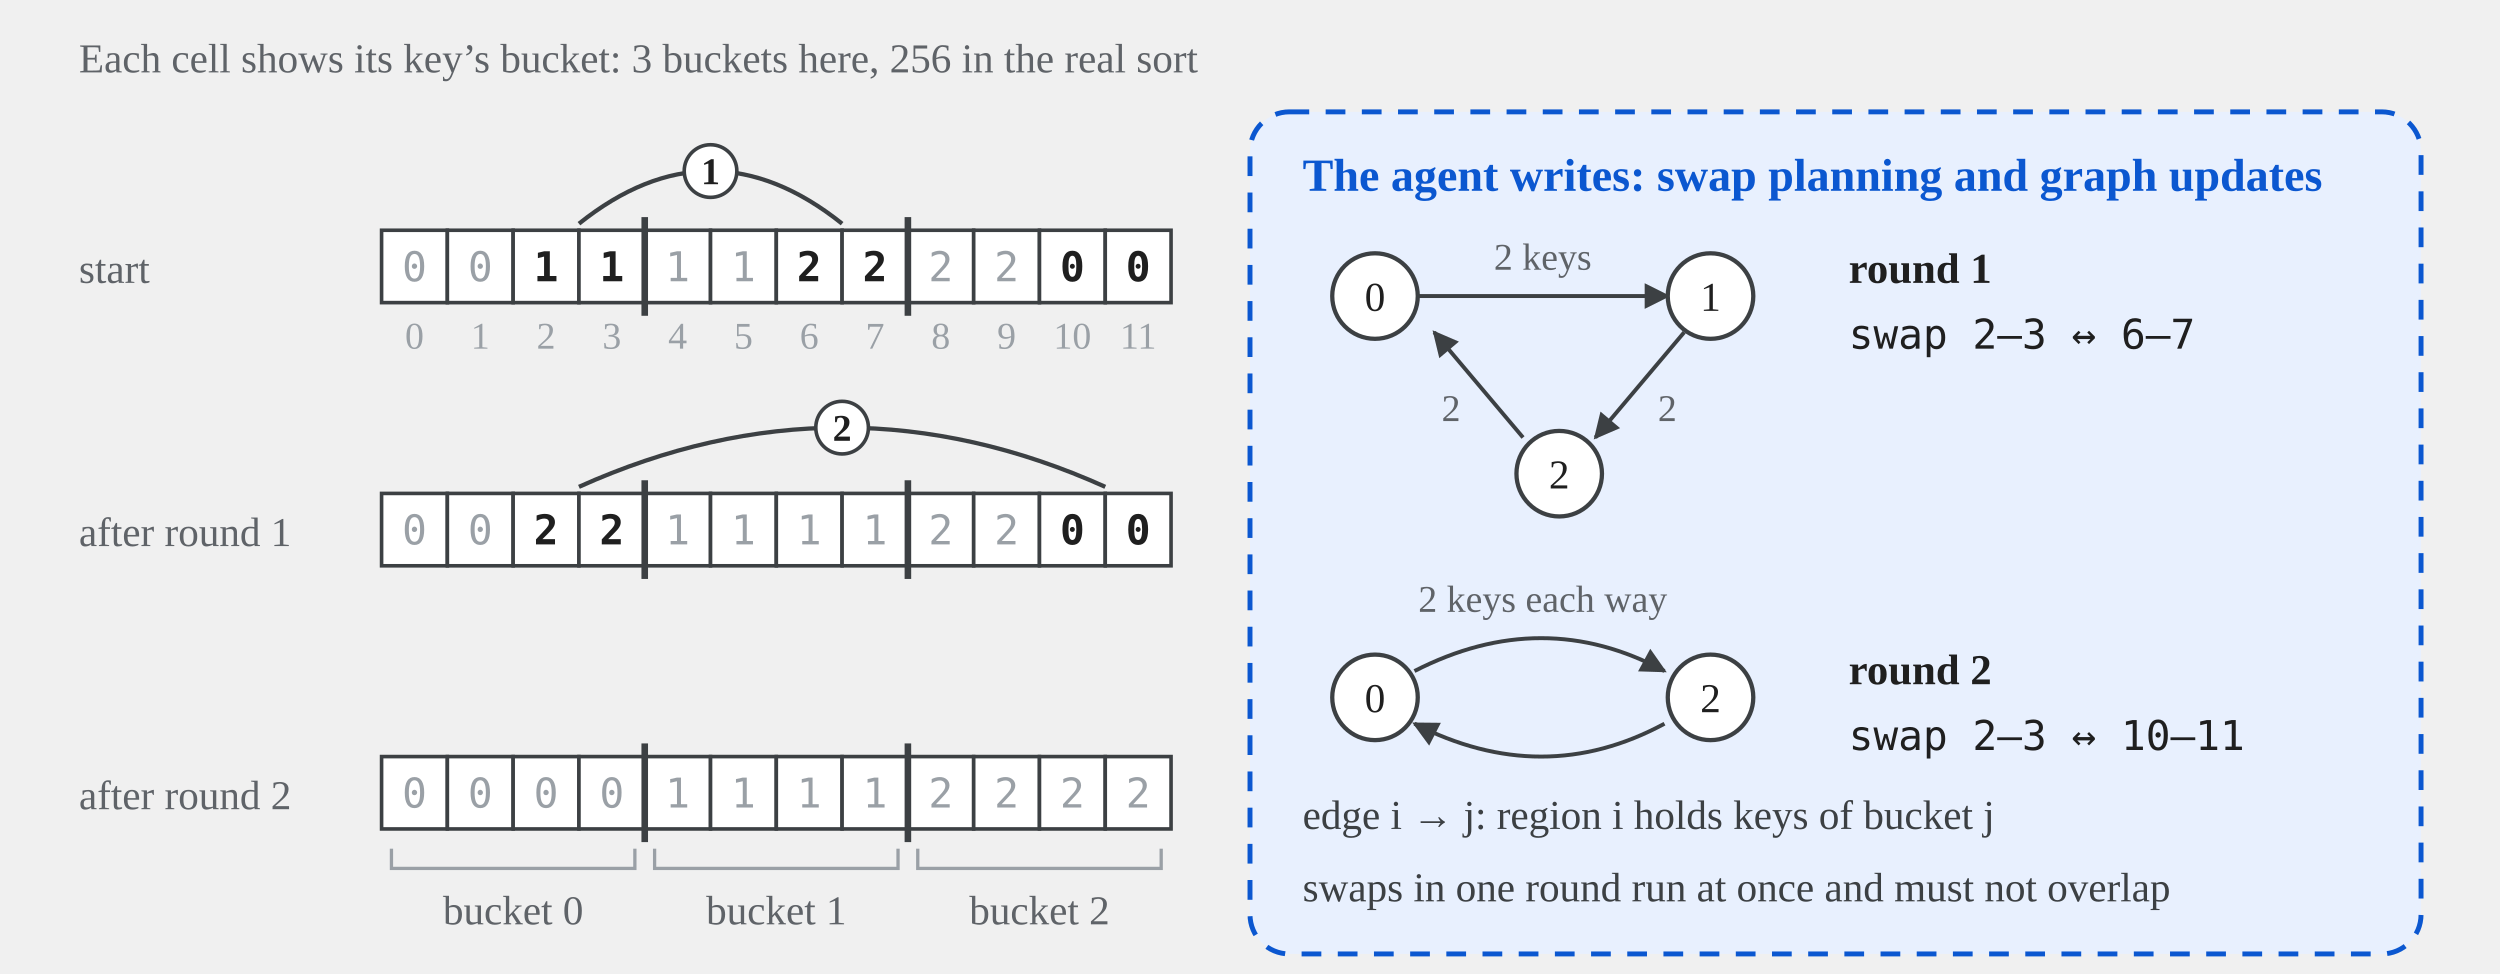
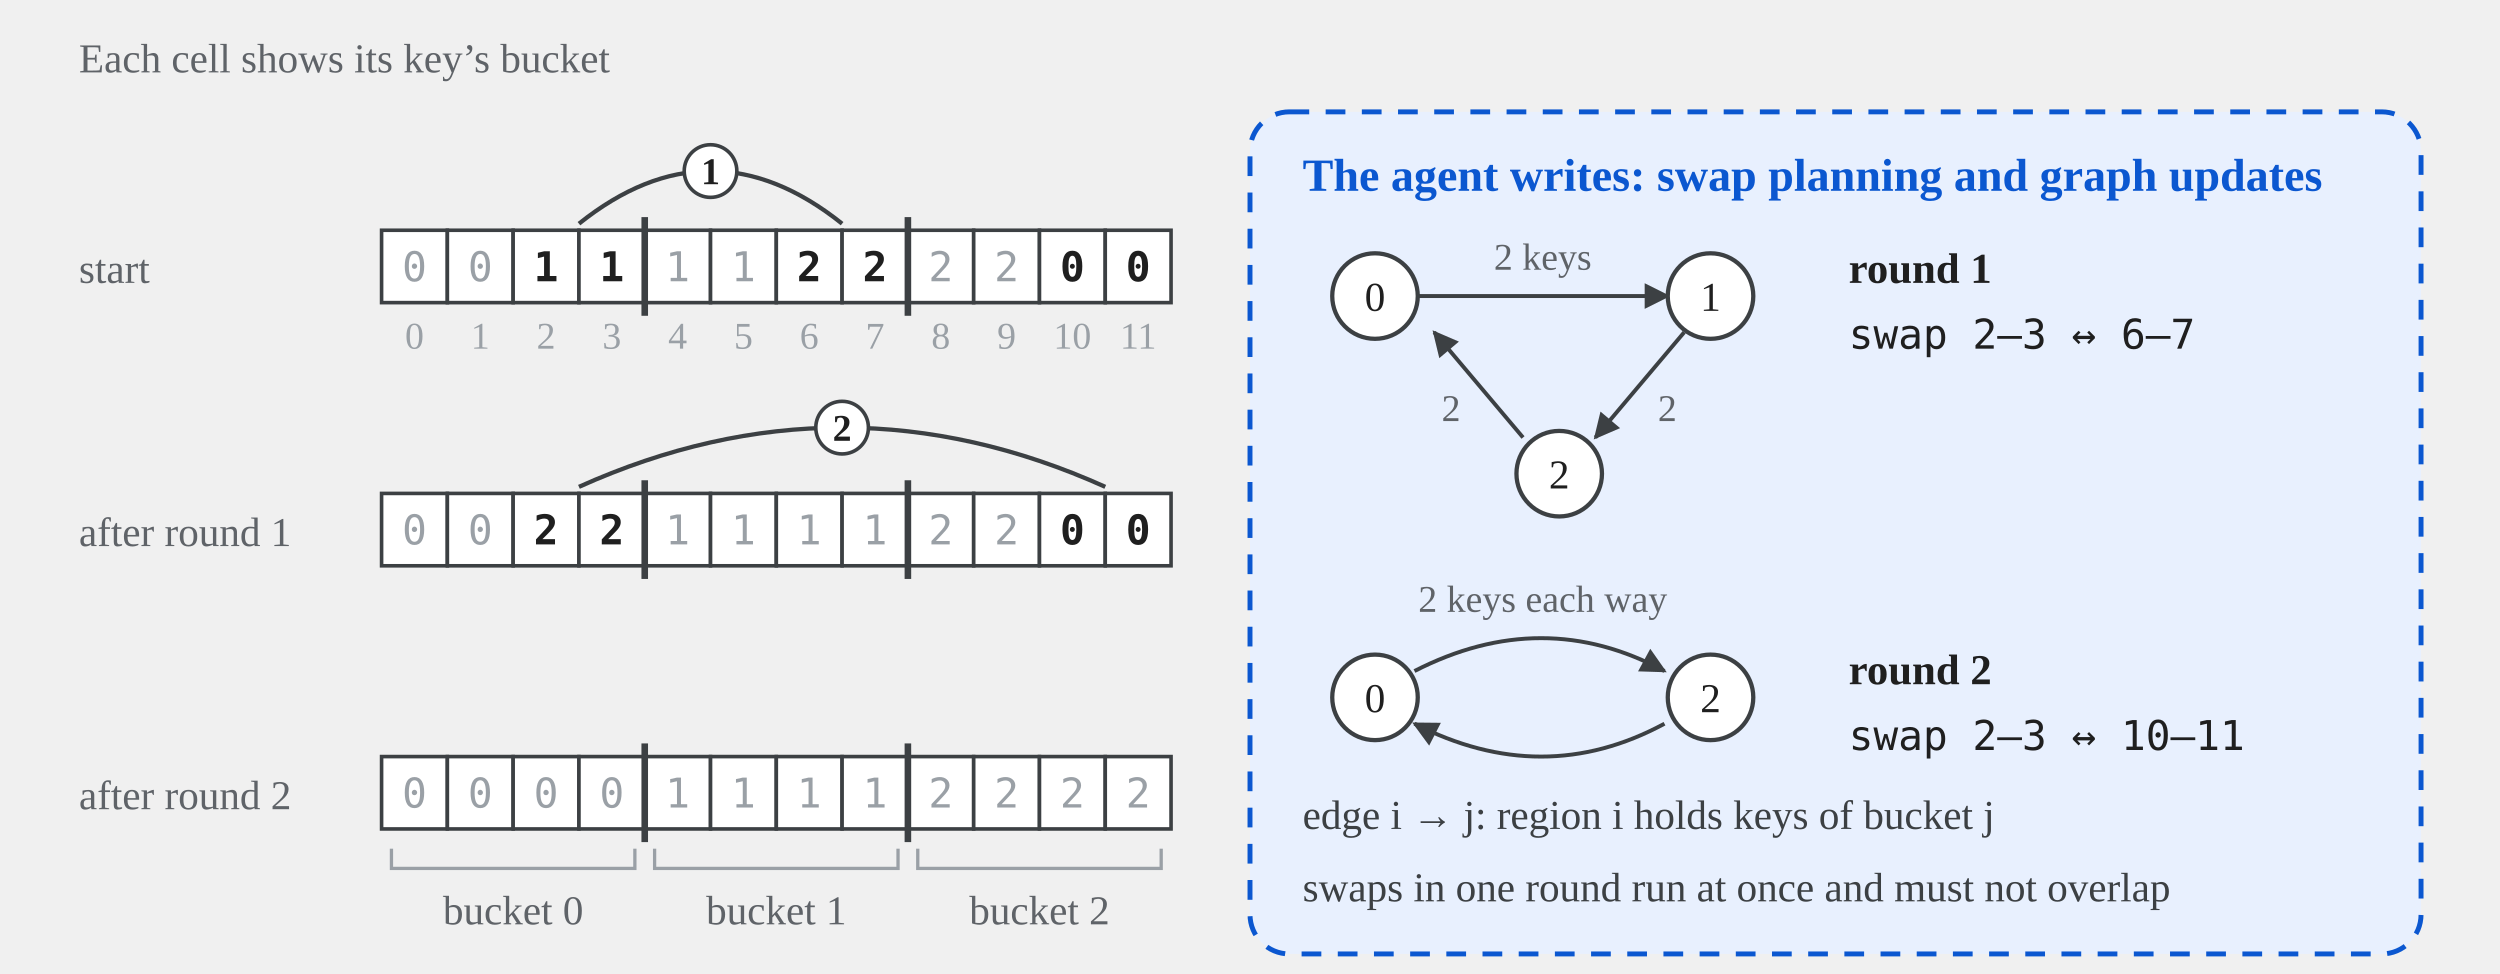
<svg xmlns="http://www.w3.org/2000/svg" viewBox="0 0 760 296" role="img" aria-label="Twelve keys, shown by bucket, must end in three bucket intervals. At the start, region 0 holds 2 keys of bucket 1, region 1 holds 2 of bucket 2 and region 2 holds 2 of bucket 0, a cycle in the region graph. Round 1 swaps positions 2–3 with 6–7, leaving a two-way cycle between regions 0 and 2; round 2 swaps 2–3 with 10–11 and the graph is empty. Planning these swaps and updating the graph is what the agent writes.">
  <defs>
    <marker id="regionssort-ar" viewBox="0 0 10 10" refX="9" refY="5" markerWidth="6.5" markerHeight="6.5" orient="auto">
      <path d="M0 0L10 5L0 10z" fill="#3c4043" />
    </marker>
  </defs>
-   <text x="24" y="22" font-size="12.5" fill="#5f6368">Each cell shows its key’s bucket: 3 buckets here, 256 in the real sort</text>
+   <text x="24" y="22" font-size="12.5" fill="#5f6368">Each cell shows its key’s bucket</text>
  <text x="24" y="86" font-size="12.5" fill="#5f6368">start</text>
  <rect x="116" y="70" width="20" height="22" fill="#fff" stroke="#3c4043" stroke-width="1.1" />
  <text x="126" y="85.5" font-size="12.5" text-anchor="middle" fill="#9aa0a6" font-family="ui-monospace,Menlo,monospace">0</text>
  <rect x="136" y="70" width="20" height="22" fill="#fff" stroke="#3c4043" stroke-width="1.1" />
  <text x="146" y="85.5" font-size="12.5" text-anchor="middle" fill="#9aa0a6" font-family="ui-monospace,Menlo,monospace">0</text>
  <rect x="156" y="70" width="20" height="22" fill="#fff" stroke="#3c4043" stroke-width="1.1" />
  <text x="166" y="85.5" font-size="12.5" font-weight="700" text-anchor="middle" fill="#1f1f1f" font-family="ui-monospace,Menlo,monospace">1</text>
  <rect x="176" y="70" width="20" height="22" fill="#fff" stroke="#3c4043" stroke-width="1.1" />
  <text x="186" y="85.5" font-size="12.5" font-weight="700" text-anchor="middle" fill="#1f1f1f" font-family="ui-monospace,Menlo,monospace">1</text>
  <rect x="196" y="70" width="20" height="22" fill="#fff" stroke="#3c4043" stroke-width="1.1" />
  <text x="206" y="85.5" font-size="12.5" text-anchor="middle" fill="#9aa0a6" font-family="ui-monospace,Menlo,monospace">1</text>
  <rect x="216" y="70" width="20" height="22" fill="#fff" stroke="#3c4043" stroke-width="1.1" />
  <text x="226" y="85.5" font-size="12.5" text-anchor="middle" fill="#9aa0a6" font-family="ui-monospace,Menlo,monospace">1</text>
  <rect x="236" y="70" width="20" height="22" fill="#fff" stroke="#3c4043" stroke-width="1.1" />
  <text x="246" y="85.5" font-size="12.5" font-weight="700" text-anchor="middle" fill="#1f1f1f" font-family="ui-monospace,Menlo,monospace">2</text>
  <rect x="256" y="70" width="20" height="22" fill="#fff" stroke="#3c4043" stroke-width="1.1" />
  <text x="266" y="85.5" font-size="12.5" font-weight="700" text-anchor="middle" fill="#1f1f1f" font-family="ui-monospace,Menlo,monospace">2</text>
  <rect x="276" y="70" width="20" height="22" fill="#fff" stroke="#3c4043" stroke-width="1.1" />
  <text x="286" y="85.5" font-size="12.5" text-anchor="middle" fill="#9aa0a6" font-family="ui-monospace,Menlo,monospace">2</text>
  <rect x="296" y="70" width="20" height="22" fill="#fff" stroke="#3c4043" stroke-width="1.1" />
  <text x="306" y="85.5" font-size="12.5" text-anchor="middle" fill="#9aa0a6" font-family="ui-monospace,Menlo,monospace">2</text>
  <rect x="316" y="70" width="20" height="22" fill="#fff" stroke="#3c4043" stroke-width="1.1" />
  <text x="326" y="85.5" font-size="12.5" font-weight="700" text-anchor="middle" fill="#1f1f1f" font-family="ui-monospace,Menlo,monospace">0</text>
  <rect x="336" y="70" width="20" height="22" fill="#fff" stroke="#3c4043" stroke-width="1.1" />
  <text x="346" y="85.5" font-size="12.5" font-weight="700" text-anchor="middle" fill="#1f1f1f" font-family="ui-monospace,Menlo,monospace">0</text>
  <text x="24" y="166" font-size="12.5" fill="#5f6368">after round 1</text>
  <rect x="116" y="150" width="20" height="22" fill="#fff" stroke="#3c4043" stroke-width="1.1" />
  <text x="126" y="165.5" font-size="12.5" text-anchor="middle" fill="#9aa0a6" font-family="ui-monospace,Menlo,monospace">0</text>
  <rect x="136" y="150" width="20" height="22" fill="#fff" stroke="#3c4043" stroke-width="1.1" />
  <text x="146" y="165.5" font-size="12.5" text-anchor="middle" fill="#9aa0a6" font-family="ui-monospace,Menlo,monospace">0</text>
  <rect x="156" y="150" width="20" height="22" fill="#fff" stroke="#3c4043" stroke-width="1.1" />
  <text x="166" y="165.5" font-size="12.5" font-weight="700" text-anchor="middle" fill="#1f1f1f" font-family="ui-monospace,Menlo,monospace">2</text>
  <rect x="176" y="150" width="20" height="22" fill="#fff" stroke="#3c4043" stroke-width="1.1" />
  <text x="186" y="165.5" font-size="12.5" font-weight="700" text-anchor="middle" fill="#1f1f1f" font-family="ui-monospace,Menlo,monospace">2</text>
  <rect x="196" y="150" width="20" height="22" fill="#fff" stroke="#3c4043" stroke-width="1.1" />
  <text x="206" y="165.5" font-size="12.5" text-anchor="middle" fill="#9aa0a6" font-family="ui-monospace,Menlo,monospace">1</text>
  <rect x="216" y="150" width="20" height="22" fill="#fff" stroke="#3c4043" stroke-width="1.1" />
  <text x="226" y="165.5" font-size="12.5" text-anchor="middle" fill="#9aa0a6" font-family="ui-monospace,Menlo,monospace">1</text>
  <rect x="236" y="150" width="20" height="22" fill="#fff" stroke="#3c4043" stroke-width="1.1" />
  <text x="246" y="165.5" font-size="12.5" text-anchor="middle" fill="#9aa0a6" font-family="ui-monospace,Menlo,monospace">1</text>
  <rect x="256" y="150" width="20" height="22" fill="#fff" stroke="#3c4043" stroke-width="1.1" />
  <text x="266" y="165.5" font-size="12.5" text-anchor="middle" fill="#9aa0a6" font-family="ui-monospace,Menlo,monospace">1</text>
  <rect x="276" y="150" width="20" height="22" fill="#fff" stroke="#3c4043" stroke-width="1.1" />
  <text x="286" y="165.5" font-size="12.5" text-anchor="middle" fill="#9aa0a6" font-family="ui-monospace,Menlo,monospace">2</text>
  <rect x="296" y="150" width="20" height="22" fill="#fff" stroke="#3c4043" stroke-width="1.1" />
  <text x="306" y="165.5" font-size="12.5" text-anchor="middle" fill="#9aa0a6" font-family="ui-monospace,Menlo,monospace">2</text>
  <rect x="316" y="150" width="20" height="22" fill="#fff" stroke="#3c4043" stroke-width="1.1" />
  <text x="326" y="165.5" font-size="12.5" font-weight="700" text-anchor="middle" fill="#1f1f1f" font-family="ui-monospace,Menlo,monospace">0</text>
  <rect x="336" y="150" width="20" height="22" fill="#fff" stroke="#3c4043" stroke-width="1.1" />
  <text x="346" y="165.5" font-size="12.5" font-weight="700" text-anchor="middle" fill="#1f1f1f" font-family="ui-monospace,Menlo,monospace">0</text>
  <text x="24" y="246" font-size="12.5" fill="#5f6368">after round 2</text>
  <rect x="116" y="230" width="20" height="22" fill="#fff" stroke="#3c4043" stroke-width="1.1" />
  <text x="126" y="245.5" font-size="12.5" text-anchor="middle" fill="#9aa0a6" font-family="ui-monospace,Menlo,monospace">0</text>
  <rect x="136" y="230" width="20" height="22" fill="#fff" stroke="#3c4043" stroke-width="1.1" />
  <text x="146" y="245.5" font-size="12.5" text-anchor="middle" fill="#9aa0a6" font-family="ui-monospace,Menlo,monospace">0</text>
  <rect x="156" y="230" width="20" height="22" fill="#fff" stroke="#3c4043" stroke-width="1.1" />
  <text x="166" y="245.5" font-size="12.5" text-anchor="middle" fill="#9aa0a6" font-family="ui-monospace,Menlo,monospace">0</text>
  <rect x="176" y="230" width="20" height="22" fill="#fff" stroke="#3c4043" stroke-width="1.1" />
  <text x="186" y="245.5" font-size="12.5" text-anchor="middle" fill="#9aa0a6" font-family="ui-monospace,Menlo,monospace">0</text>
  <rect x="196" y="230" width="20" height="22" fill="#fff" stroke="#3c4043" stroke-width="1.1" />
  <text x="206" y="245.5" font-size="12.5" text-anchor="middle" fill="#9aa0a6" font-family="ui-monospace,Menlo,monospace">1</text>
  <rect x="216" y="230" width="20" height="22" fill="#fff" stroke="#3c4043" stroke-width="1.1" />
  <text x="226" y="245.5" font-size="12.5" text-anchor="middle" fill="#9aa0a6" font-family="ui-monospace,Menlo,monospace">1</text>
  <rect x="236" y="230" width="20" height="22" fill="#fff" stroke="#3c4043" stroke-width="1.1" />
  <text x="246" y="245.5" font-size="12.5" text-anchor="middle" fill="#9aa0a6" font-family="ui-monospace,Menlo,monospace">1</text>
  <rect x="256" y="230" width="20" height="22" fill="#fff" stroke="#3c4043" stroke-width="1.1" />
  <text x="266" y="245.5" font-size="12.5" text-anchor="middle" fill="#9aa0a6" font-family="ui-monospace,Menlo,monospace">1</text>
  <rect x="276" y="230" width="20" height="22" fill="#fff" stroke="#3c4043" stroke-width="1.1" />
  <text x="286" y="245.5" font-size="12.5" text-anchor="middle" fill="#9aa0a6" font-family="ui-monospace,Menlo,monospace">2</text>
  <rect x="296" y="230" width="20" height="22" fill="#fff" stroke="#3c4043" stroke-width="1.1" />
  <text x="306" y="245.5" font-size="12.5" text-anchor="middle" fill="#9aa0a6" font-family="ui-monospace,Menlo,monospace">2</text>
  <rect x="316" y="230" width="20" height="22" fill="#fff" stroke="#3c4043" stroke-width="1.1" />
  <text x="326" y="245.5" font-size="12.5" text-anchor="middle" fill="#9aa0a6" font-family="ui-monospace,Menlo,monospace">2</text>
  <rect x="336" y="230" width="20" height="22" fill="#fff" stroke="#3c4043" stroke-width="1.1" />
  <text x="346" y="245.5" font-size="12.5" text-anchor="middle" fill="#9aa0a6" font-family="ui-monospace,Menlo,monospace">2</text>
  <text x="126" y="106" font-size="11.5" text-anchor="middle" fill="#9aa0a6">0</text>
  <text x="146" y="106" font-size="11.5" text-anchor="middle" fill="#9aa0a6">1</text>
  <text x="166" y="106" font-size="11.5" text-anchor="middle" fill="#9aa0a6">2</text>
  <text x="186" y="106" font-size="11.5" text-anchor="middle" fill="#9aa0a6">3</text>
  <text x="206" y="106" font-size="11.5" text-anchor="middle" fill="#9aa0a6">4</text>
  <text x="226" y="106" font-size="11.5" text-anchor="middle" fill="#9aa0a6">5</text>
  <text x="246" y="106" font-size="11.5" text-anchor="middle" fill="#9aa0a6">6</text>
  <text x="266" y="106" font-size="11.5" text-anchor="middle" fill="#9aa0a6">7</text>
  <text x="286" y="106" font-size="11.5" text-anchor="middle" fill="#9aa0a6">8</text>
  <text x="306" y="106" font-size="11.5" text-anchor="middle" fill="#9aa0a6">9</text>
  <text x="326" y="106" font-size="11.5" text-anchor="middle" fill="#9aa0a6">10</text>
  <text x="346" y="106" font-size="11.5" text-anchor="middle" fill="#9aa0a6">11</text>
  <line x1="196" y1="66" x2="196" y2="96" stroke="#3c4043" stroke-width="2" />
  <line x1="276" y1="66" x2="276" y2="96" stroke="#3c4043" stroke-width="2" />
  <line x1="196" y1="146" x2="196" y2="176" stroke="#3c4043" stroke-width="2" />
  <line x1="276" y1="146" x2="276" y2="176" stroke="#3c4043" stroke-width="2" />
  <line x1="196" y1="226" x2="196" y2="256" stroke="#3c4043" stroke-width="2" />
  <line x1="276" y1="226" x2="276" y2="256" stroke="#3c4043" stroke-width="2" />
  <path d="M176 68 Q216.0 36 256 68" fill="none" stroke="#3c4043" stroke-width="1.3" />
  <circle cx="216.0" cy="52.0" r="8" fill="#fff" stroke="#3c4043" stroke-width="1.1" />
  <text x="216.0" y="56.0" font-size="11.5" font-weight="600" text-anchor="middle" fill="#1f1f1f">1</text>
  <path d="M176 148 Q256.0 112 336 148" fill="none" stroke="#3c4043" stroke-width="1.3" />
  <circle cx="256.0" cy="130.0" r="8" fill="#fff" stroke="#3c4043" stroke-width="1.1" />
  <text x="256.0" y="134.0" font-size="11.5" font-weight="600" text-anchor="middle" fill="#1f1f1f">2</text>
  <path d="M119 258V264H193V258" fill="none" stroke="#9aa0a6" stroke-width="1" />
  <text x="156" y="281" font-size="12.5" text-anchor="middle" fill="#5f6368">bucket 0</text>
  <path d="M199 258V264H273V258" fill="none" stroke="#9aa0a6" stroke-width="1" />
  <text x="236" y="281" font-size="12.5" text-anchor="middle" fill="#5f6368">bucket 1</text>
  <path d="M279 258V264H353V258" fill="none" stroke="#9aa0a6" stroke-width="1" />
  <text x="316" y="281" font-size="12.5" text-anchor="middle" fill="#5f6368">bucket 2</text>
  <rect x="380" y="34" width="356" height="256" rx="12" fill="#e8f0fe" stroke="#0b57d0" stroke-width="1.5" stroke-dasharray="6 5" />
  <text x="396" y="58" font-size="14" font-weight="600" fill="#0b57d0">The agent writes: swap planning and graph updates</text>
  <line x1="431" y1="90" x2="507" y2="90" stroke="#3c4043" stroke-width="1.2" marker-end="url(#regionssort-ar)" />
  <line x1="512" y1="101" x2="485" y2="133" stroke="#3c4043" stroke-width="1.2" marker-end="url(#regionssort-ar)" />
  <line x1="463" y1="133" x2="436" y2="101" stroke="#3c4043" stroke-width="1.2" marker-end="url(#regionssort-ar)" />
  <circle cx="418" cy="90" r="13" fill="#fff" stroke="#3c4043" stroke-width="1.3" />
  <text x="418" y="94.5" font-size="12.5" text-anchor="middle" fill="#1f1f1f">0</text>
  <circle cx="520" cy="90" r="13" fill="#fff" stroke="#3c4043" stroke-width="1.3" />
  <text x="520" y="94.5" font-size="12.5" text-anchor="middle" fill="#1f1f1f">1</text>
  <circle cx="474" cy="144" r="13" fill="#fff" stroke="#3c4043" stroke-width="1.3" />
  <text x="474" y="148.5" font-size="12.5" text-anchor="middle" fill="#1f1f1f">2</text>
  <text x="469" y="82" font-size="11.5" text-anchor="middle" fill="#5f6368">2 keys</text>
  <text x="504" y="128" font-size="11.5" text-anchor="start" fill="#5f6368">2</text>
  <text x="444" y="128" font-size="11.5" text-anchor="end" fill="#5f6368">2</text>
  <text x="562" y="86" font-size="13" font-weight="600" fill="#1f1f1f">round 1</text>
  <text x="562" y="106" font-size="12.5" fill="#1f1f1f" font-family="ui-monospace,Menlo,monospace">swap 2–3 ↔ 6–7</text>
  <path d="M430 204 Q469 184 506 204" fill="none" stroke="#3c4043" stroke-width="1.2" marker-end="url(#regionssort-ar)" />
  <path d="M506 220 Q469 240 430 220" fill="none" stroke="#3c4043" stroke-width="1.2" marker-end="url(#regionssort-ar)" />
  <circle cx="418" cy="212" r="13" fill="#fff" stroke="#3c4043" stroke-width="1.3" />
  <text x="418" y="216.5" font-size="12.5" text-anchor="middle" fill="#1f1f1f">0</text>
  <circle cx="520" cy="212" r="13" fill="#fff" stroke="#3c4043" stroke-width="1.3" />
  <text x="520" y="216.5" font-size="12.5" text-anchor="middle" fill="#1f1f1f">2</text>
  <text x="469" y="186" font-size="11.5" text-anchor="middle" fill="#5f6368">2 keys each way</text>
  <text x="562" y="208" font-size="13" font-weight="600" fill="#1f1f1f">round 2</text>
  <text x="562" y="228" font-size="12.5" fill="#1f1f1f" font-family="ui-monospace,Menlo,monospace">swap 2–3 ↔ 10–11</text>
  <text x="396" y="252" font-size="12.5" fill="#3c4043">edge i → j: region i holds keys of bucket j</text>
  <text x="396" y="274" font-size="12.5" fill="#3c4043">swaps in one round run at once and must not overlap</text>
</svg>
